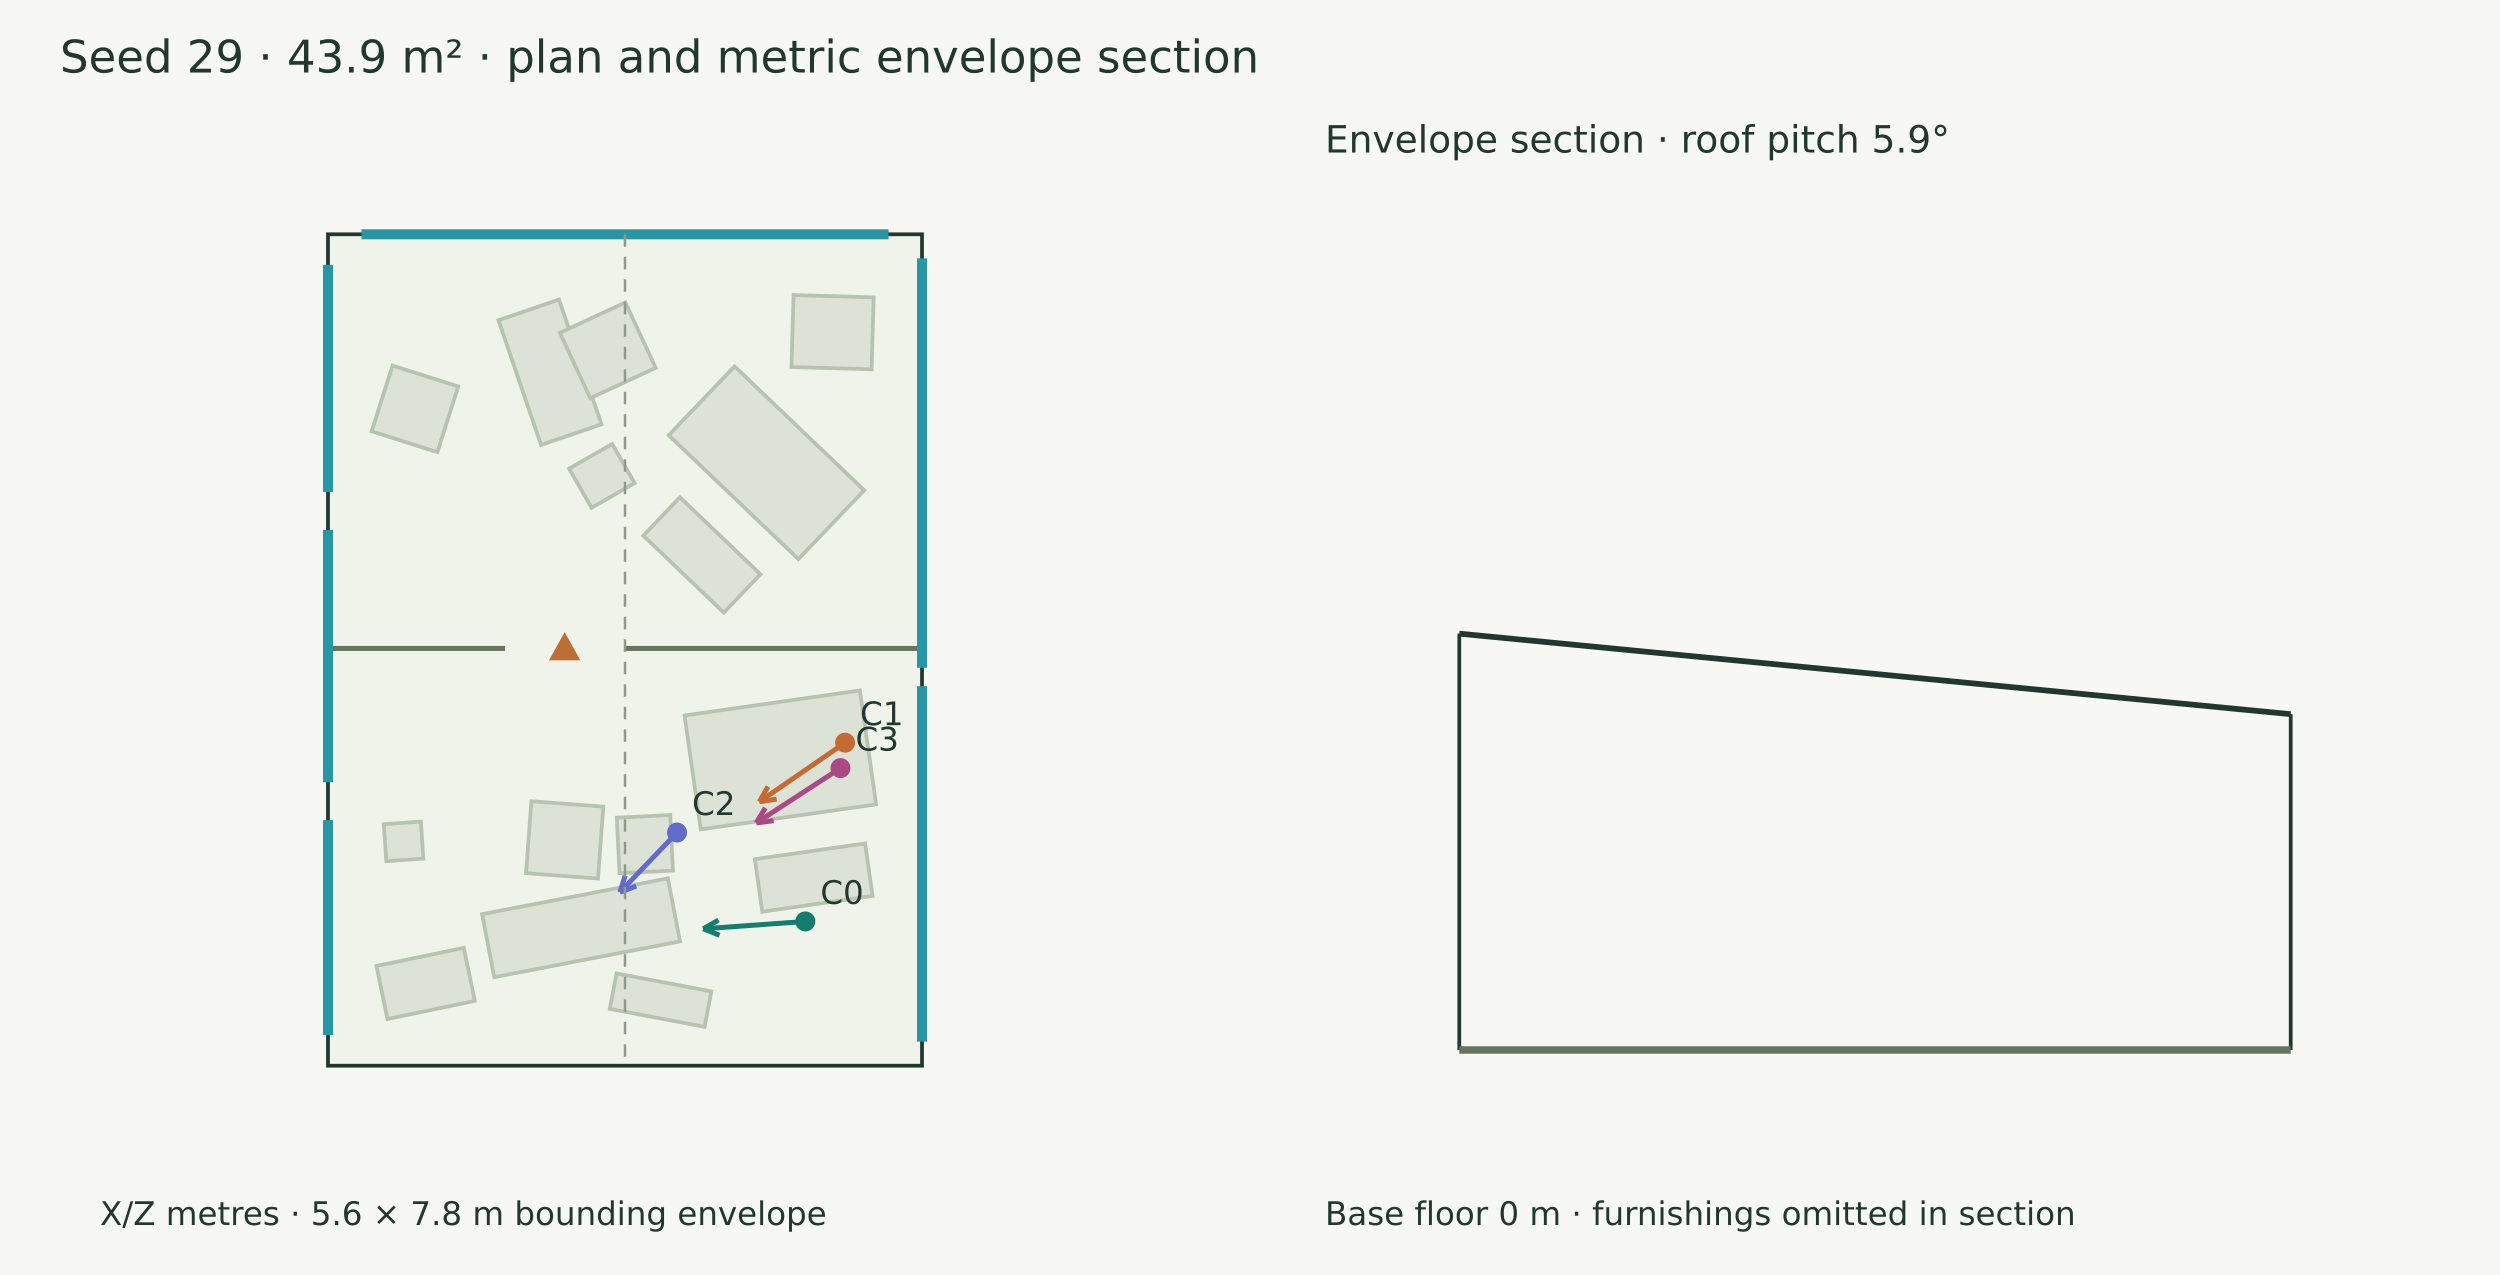
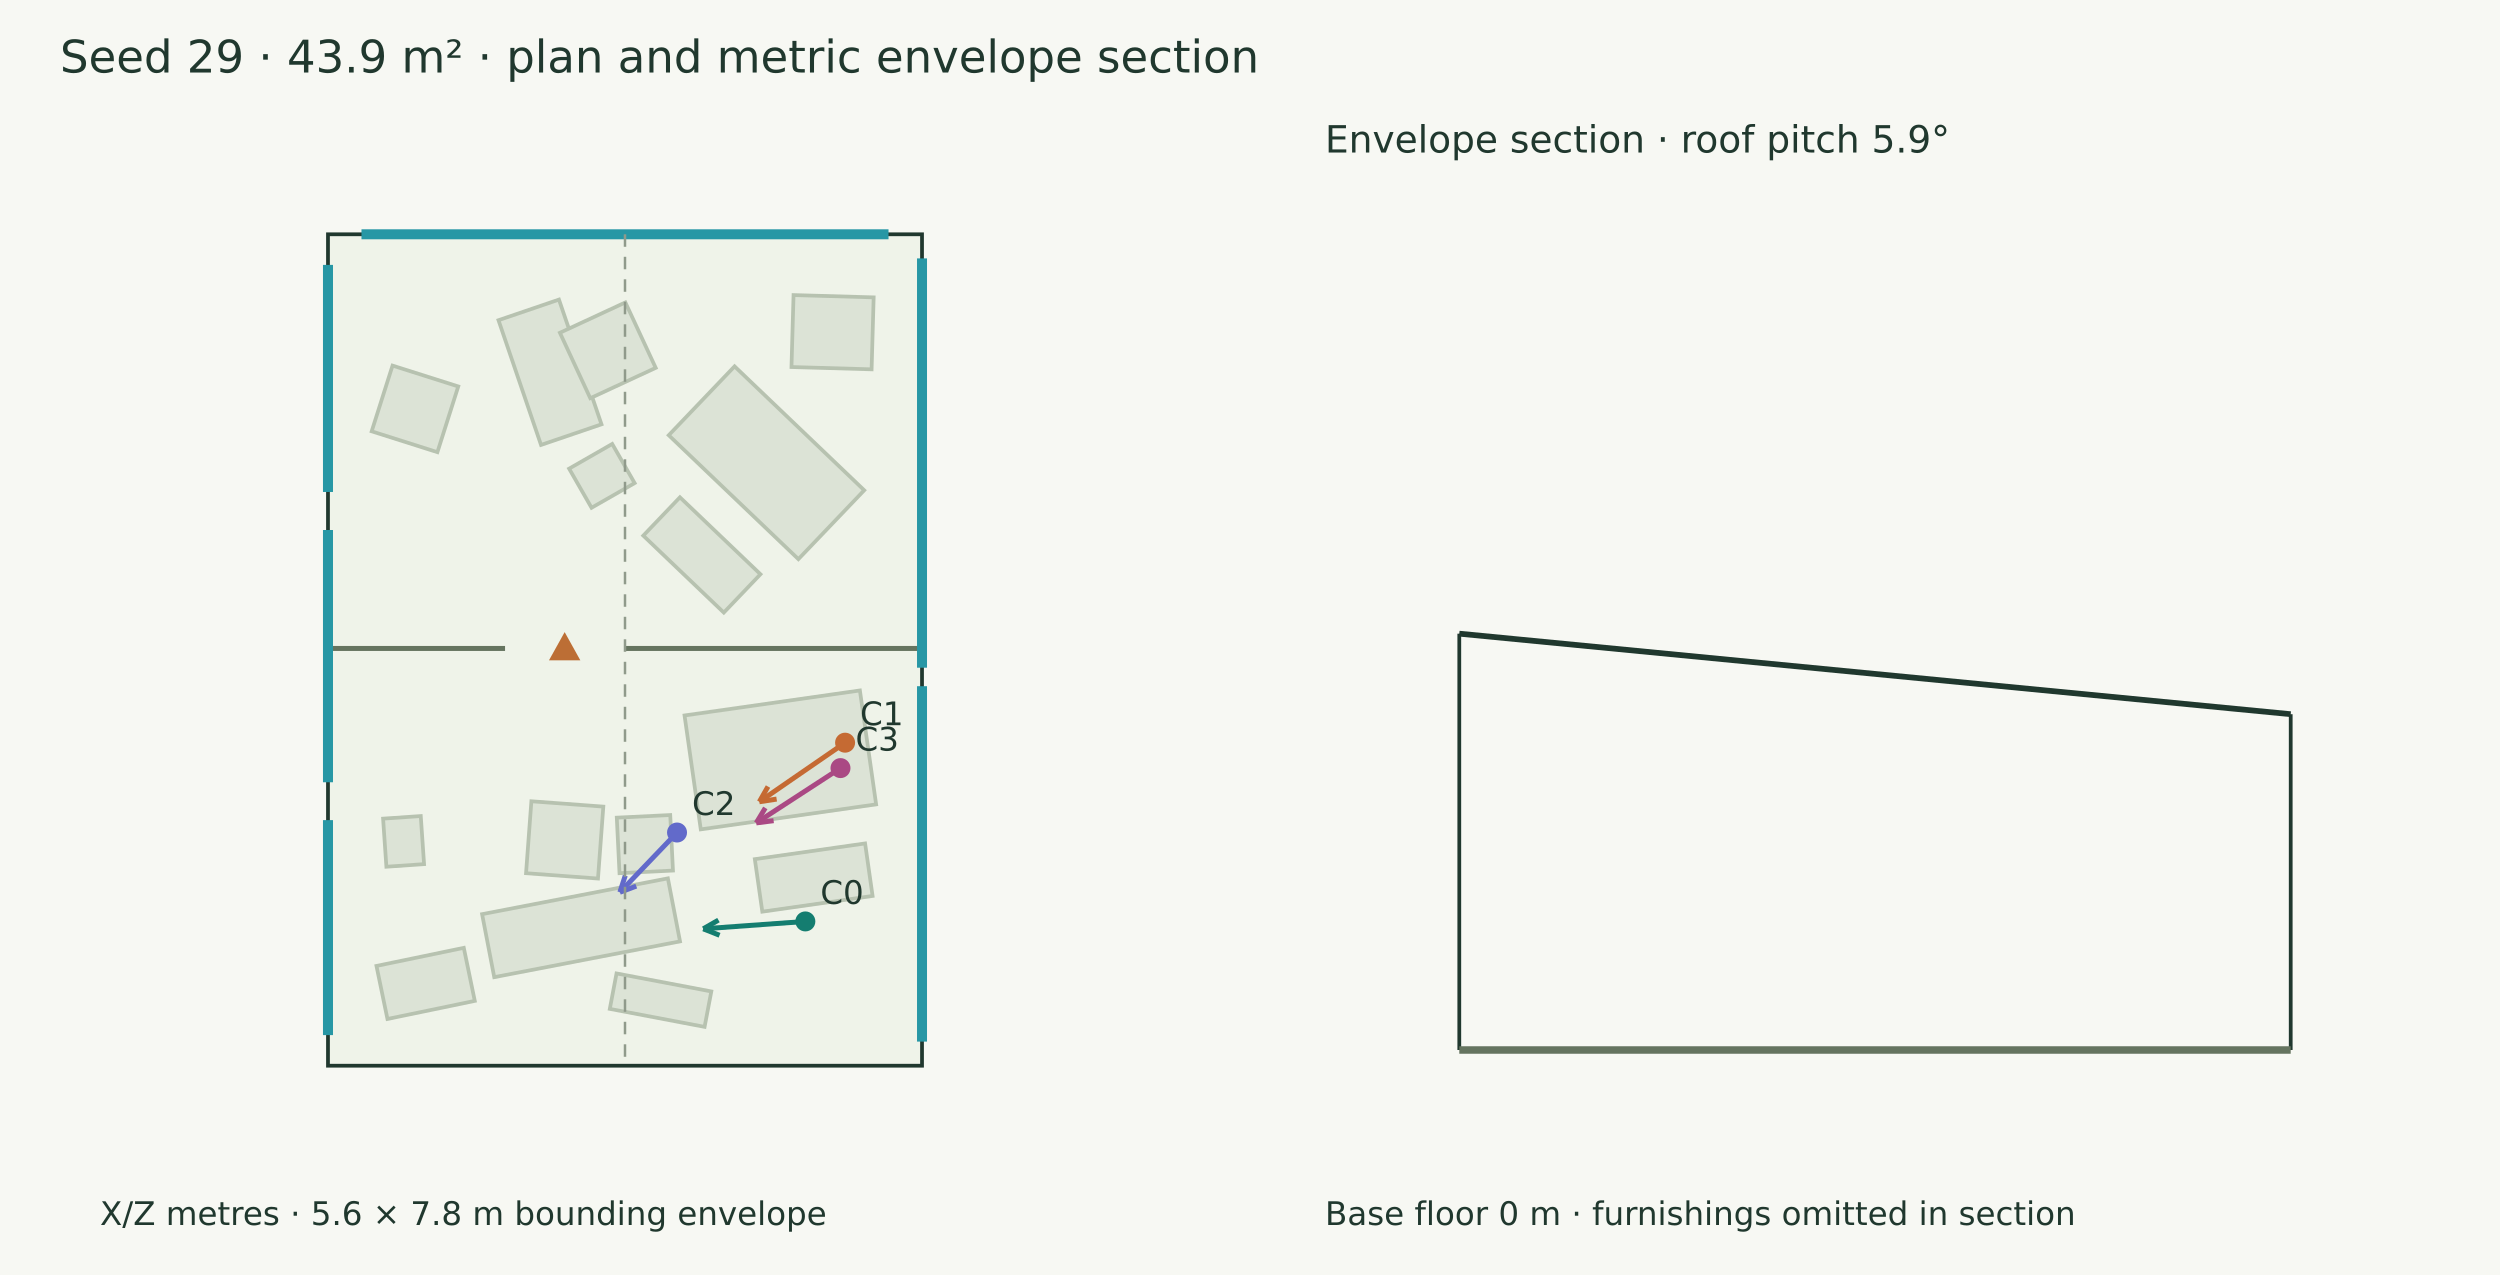
<svg xmlns="http://www.w3.org/2000/svg" width="1000" height="510" viewBox="0 0 1000 510">
  <rect width="100%" height="100%" fill="#f7f8f3" />
  <g font-family="DejaVu Sans" fill="#20382e">
    <text x="24.000" y="29.000" font-size="18">Seed 29 · 43.9 m² · plan and metric envelope section</text>
    <polygon points="131.194,93.715 368.806,93.715 368.806,426.285 131.194,426.285" fill="#eff3e9" stroke="#20382e" stroke-width="1.5" />
    <polygon points="216.410,177.972 199.396,128.080 223.582,119.832 240.596,169.725" fill="#dce3d6" stroke="#b7c2b0" stroke-width="1.5" />
    <polygon points="236.109,159.281 223.966,133.107 250.140,120.965 262.282,147.138" fill="#dce3d6" stroke="#b7c2b0" stroke-width="1.5" />
    <polygon points="319.352,223.656 267.491,174.092 293.823,146.540 345.683,196.105" fill="#dce3d6" stroke="#b7c2b0" stroke-width="1.5" />
    <polygon points="316.591,146.812 317.418,118.030 349.463,118.950 348.636,147.733" fill="#dce3d6" stroke="#b7c2b0" stroke-width="1.5" />
    <polygon points="272.006,376.549 197.695,390.868 192.838,365.664 267.149,351.344" fill="#dce3d6" stroke="#b7c2b0" stroke-width="1.5" />
    <polygon points="239.191,351.419 210.417,349.282 212.554,320.509 241.328,322.646" fill="#dce3d6" stroke="#b7c2b0" stroke-width="1.5" />
    <polygon points="350.451,321.743 280.309,331.744 273.813,286.183 343.954,276.183" fill="#dce3d6" stroke="#b7c2b0" stroke-width="1.5" />
    <polygon points="281.834,410.748 243.922,403.551 246.612,389.377 284.525,396.575" fill="#dce3d6" stroke="#b7c2b0" stroke-width="1.5" />
-     <polygon points="168.329,328.639 169.347,343.454 154.531,344.473 153.513,329.657" fill="#dce3d6" stroke="#b7c2b0" stroke-width="1.5" />
+     <polygon points="168.303,326.422 169.625,345.654 154.557,346.690 153.235,327.458" fill="#dce3d6" stroke="#b7c2b0" stroke-width="1.5" />
    <polygon points="289.520,245.034 257.312,214.252 271.970,198.915 304.178,229.697" fill="#dce3d6" stroke="#b7c2b0" stroke-width="1.5" />
    <polygon points="349.033,358.376 304.927,364.665 301.932,343.662 346.038,337.373" fill="#dce3d6" stroke="#b7c2b0" stroke-width="1.5" />
    <polygon points="148.671,172.526 157.016,146.239 183.303,154.583 174.959,180.871" fill="#dce3d6" stroke="#b7c2b0" stroke-width="1.5" />
    <polygon points="189.912,400.351 154.981,407.589 150.585,386.373 185.516,379.135" fill="#dce3d6" stroke="#b7c2b0" stroke-width="1.5" />
    <polygon points="236.618,203.110 227.649,187.456 244.884,177.581 253.853,193.236" fill="#dce3d6" stroke="#b7c2b0" stroke-width="1.5" />
    <polygon points="268.091,326.015 269.181,348.223 247.805,349.273 246.715,327.064" fill="#dce3d6" stroke="#b7c2b0" stroke-width="1.5" />
    <path d="M131.194,259.381 L202.022,259.381" stroke="#65745f" stroke-width="2" fill="none" />
    <path d="M249.707,259.381 L368.806,259.381" stroke="#65745f" stroke-width="2" fill="none" />
    <polygon points="225.864,254.381 220.864,263.381 230.864,263.381" fill="#bc6e35" stroke="#bc6e35" stroke-width="1.5" />
    <path d="M144.594,93.715 L355.406,93.715" stroke="#2797a5" stroke-width="4" fill="none" />
    <path d="M368.806,103.359 L368.806,267.085" stroke="#2797a5" stroke-width="4" fill="none" />
    <path d="M368.806,274.479 L368.806,416.641" stroke="#2797a5" stroke-width="4" fill="none" />
    <path d="M131.194,414.022 L131.194,328.138" stroke="#2797a5" stroke-width="4" fill="none" />
    <path d="M131.194,414.022 L131.194,328.138" stroke="#2797a5" stroke-width="4" fill="none" />
    <path d="M131.194,312.858 L131.194,212.020" stroke="#2797a5" stroke-width="4" fill="none" />
    <path d="M131.194,312.858 L131.194,212.020" stroke="#2797a5" stroke-width="4" fill="none" />
    <path d="M131.194,196.740 L131.194,105.978" stroke="#2797a5" stroke-width="4" fill="none" />
    <path d="M131.194,196.740 L131.194,105.978" stroke="#2797a5" stroke-width="4" fill="none" />
    <path d="M322.139,368.571 L281.313,371.523" stroke="#147d70" stroke-width="2" fill="none" />
    <path d="M281.313,371.523 L287.380,368.032" stroke="#147d70" stroke-width="2" fill="none" />
    <path d="M281.313,371.523 L287.820,374.106" stroke="#147d70" stroke-width="2" fill="none" />
    <circle cx="322.139" cy="368.571" r="4" fill="#147d70" />
    <text x="328.139" y="361.571" font-size="13">C0</text>
    <path d="M338.035,297.073 L303.737,320.699" stroke="#c56a33" stroke-width="2" fill="none" />
    <path d="M303.737,320.699 L307.201,314.616" stroke="#c56a33" stroke-width="2" fill="none" />
    <path d="M303.737,320.699 L310.655,319.630" stroke="#c56a33" stroke-width="2" fill="none" />
    <circle cx="338.035" cy="297.073" r="4" fill="#c56a33" />
    <text x="344.035" y="290.073" font-size="13">C1</text>
    <path d="M270.813,333.010 L247.950,356.892" stroke="#626aca" stroke-width="2" fill="none" />
    <path d="M247.950,356.892 L250.110,350.233" stroke="#626aca" stroke-width="2" fill="none" />
    <path d="M247.950,356.892 L254.508,354.444" stroke="#626aca" stroke-width="2" fill="none" />
    <circle cx="270.813" cy="333.01" r="4" fill="#626aca" />
    <text x="276.813" y="326.010" font-size="13">C2</text>
    <path d="M336.196,307.239 L302.500,329.156" stroke="#aa4984" stroke-width="2" fill="none" />
    <path d="M302.500,329.156 L306.123,323.167" stroke="#aa4984" stroke-width="2" fill="none" />
    <path d="M302.500,329.156 L309.444,328.272" stroke="#aa4984" stroke-width="2" fill="none" />
    <circle cx="336.196" cy="307.239" r="4" fill="#aa4984" />
    <text x="342.196" y="300.239" font-size="13">C3</text>
    <text x="40.000" y="490.000" font-size="13">X/Z metres · 5.6 × 7.8 m bounding envelope</text>
    <path d="M250.000,93.715 L250.000,426.285" stroke="#909a8b" stroke-width="1" stroke-dasharray="5 4" fill="none" />
    <path d="M583.715,253.471 L916.285,285.679" stroke="#20382e" stroke-width="2.3" fill="none" />
    <path d="M583.715,420.000 L583.715,253.471" stroke="#20382e" stroke-width="1.5" fill="none" />
    <path d="M916.285,420.000 L916.285,285.679" stroke="#20382e" stroke-width="1.5" fill="none" />
    <path d="M583.715,420.000 L916.285,420.000" stroke="#65745f" stroke-width="3" fill="none" />
    <path d="M583.715,420.000 L583.715,420.000" stroke="#8d9a85" stroke-width="1" fill="none" />
    <path d="M916.285,420.000 L916.285,420.000" stroke="#8d9a85" stroke-width="1" fill="none" />
    <text x="530.000" y="61.000" font-size="15">Envelope section · roof pitch 5.9°</text>
    <text x="530.000" y="490.000" font-size="13">Base floor 0 m · furnishings omitted in section</text>
  </g>
</svg>
